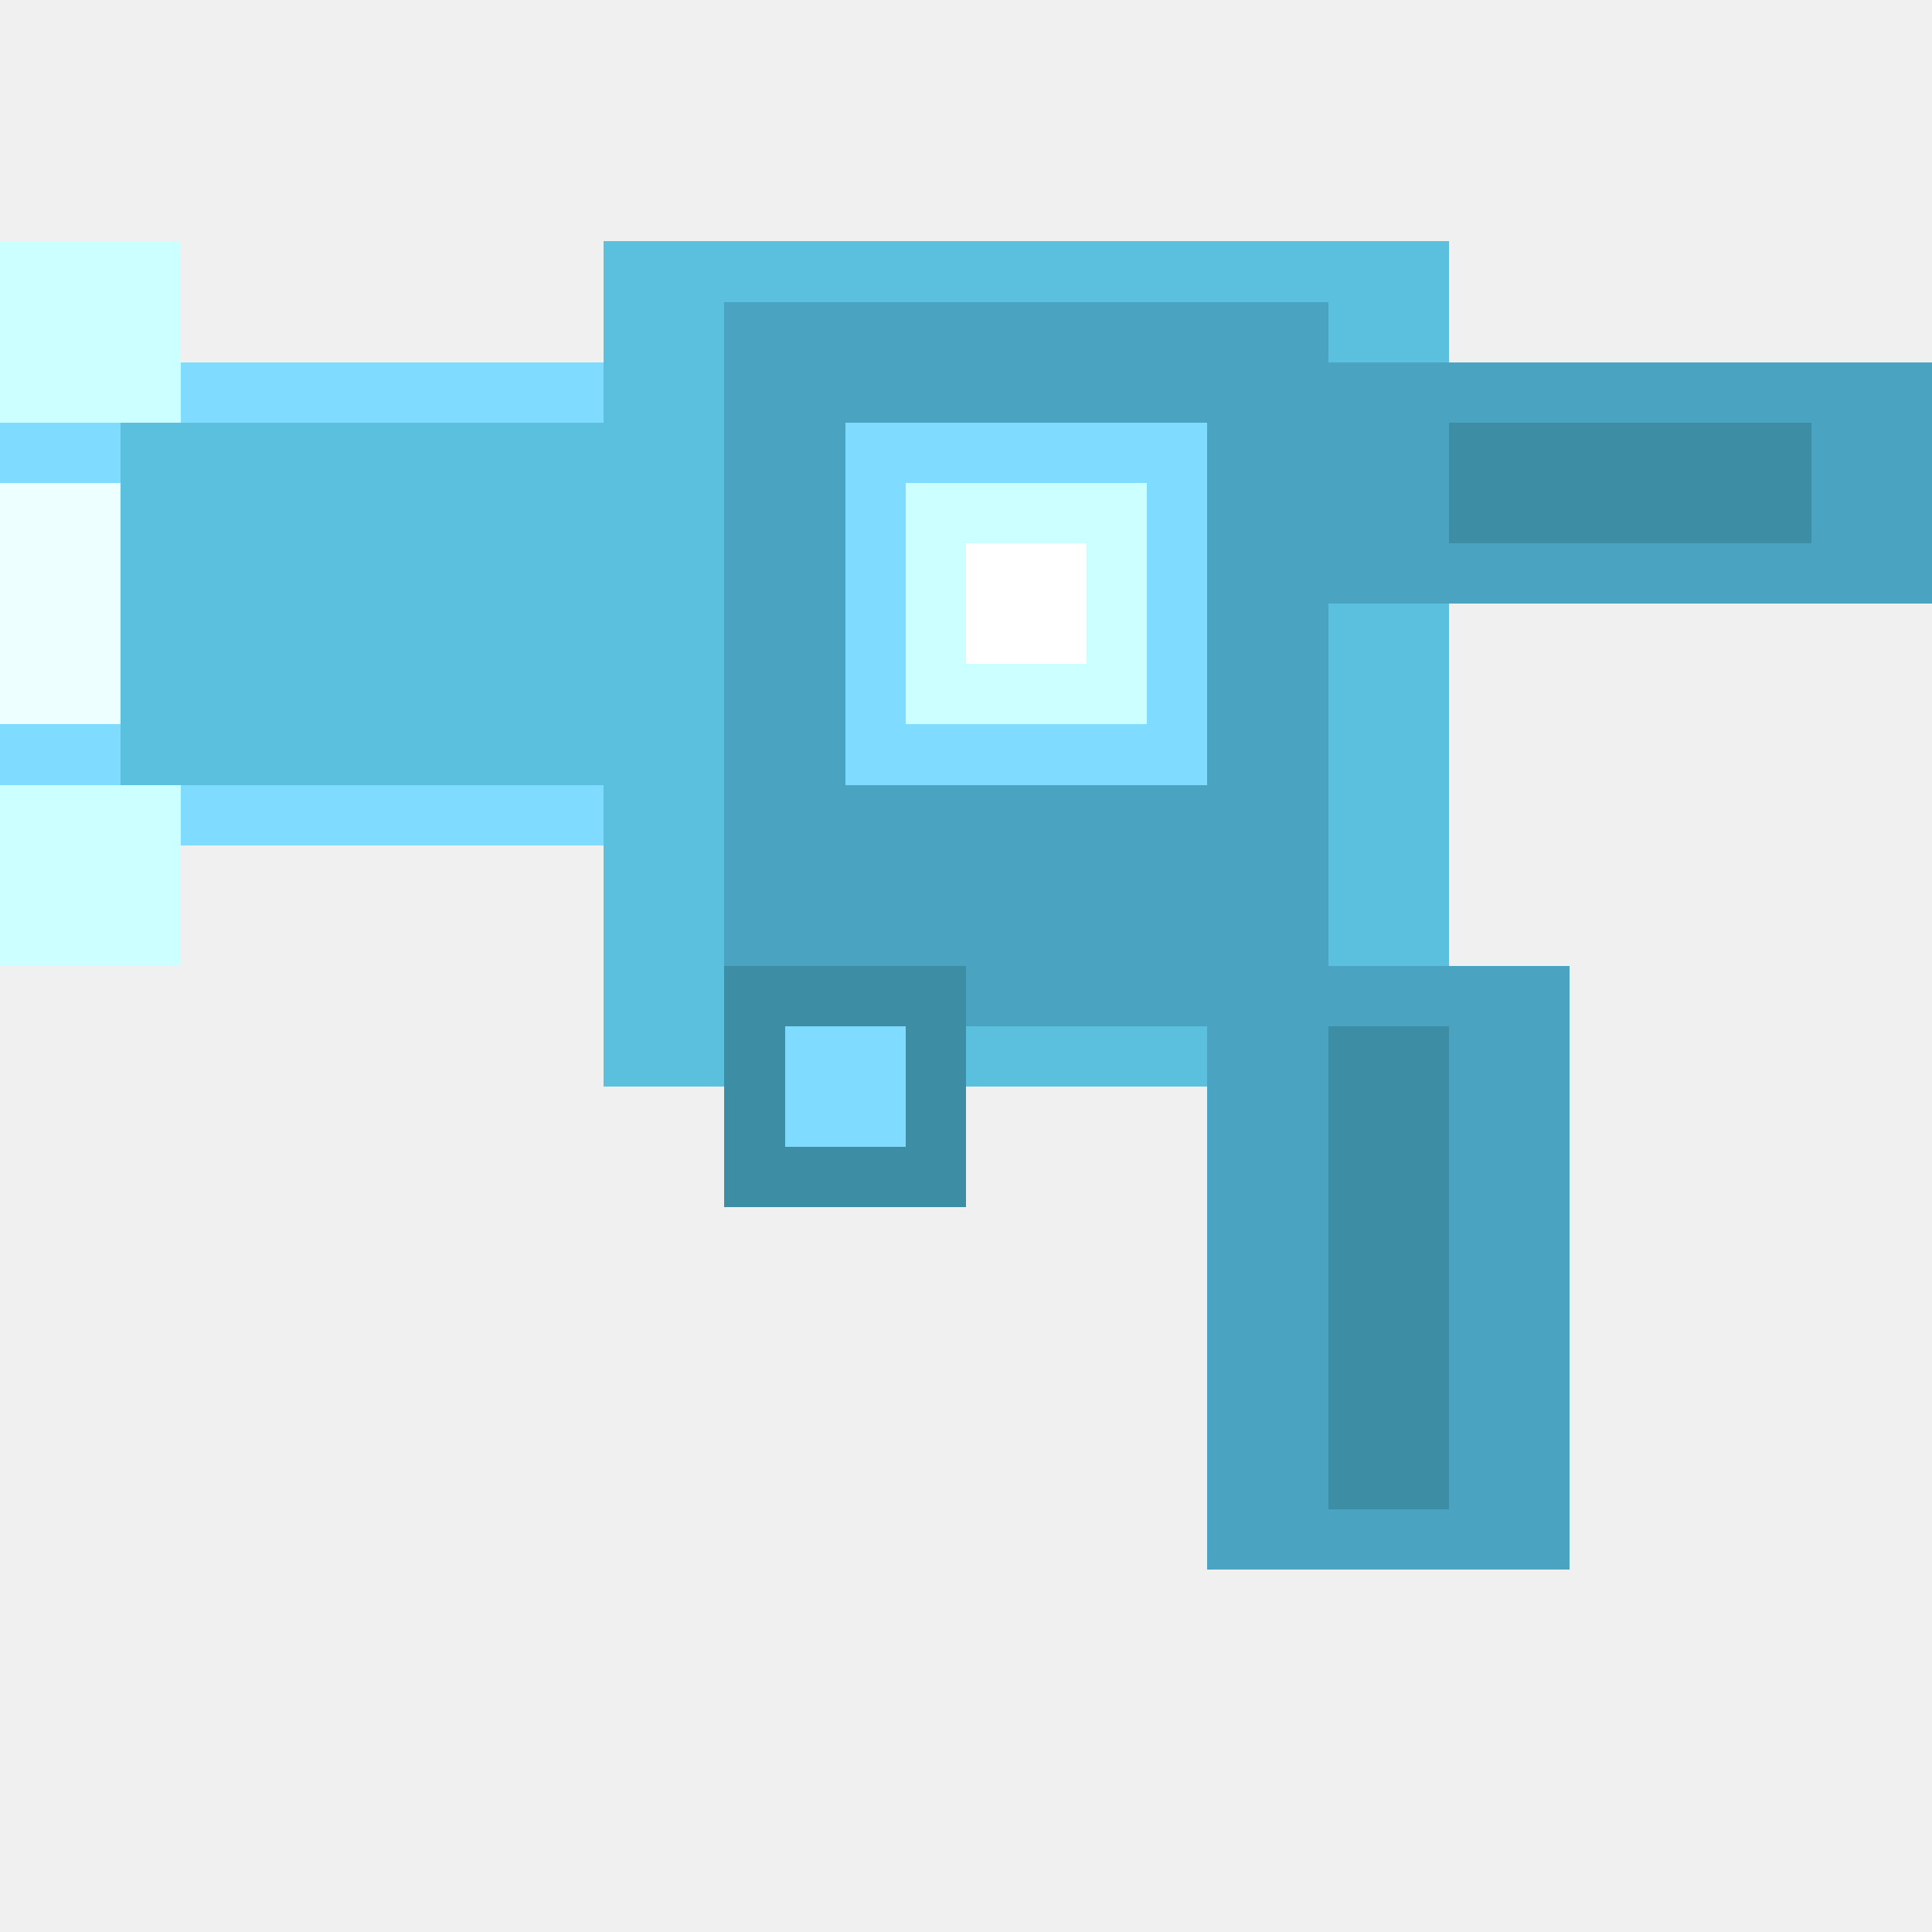
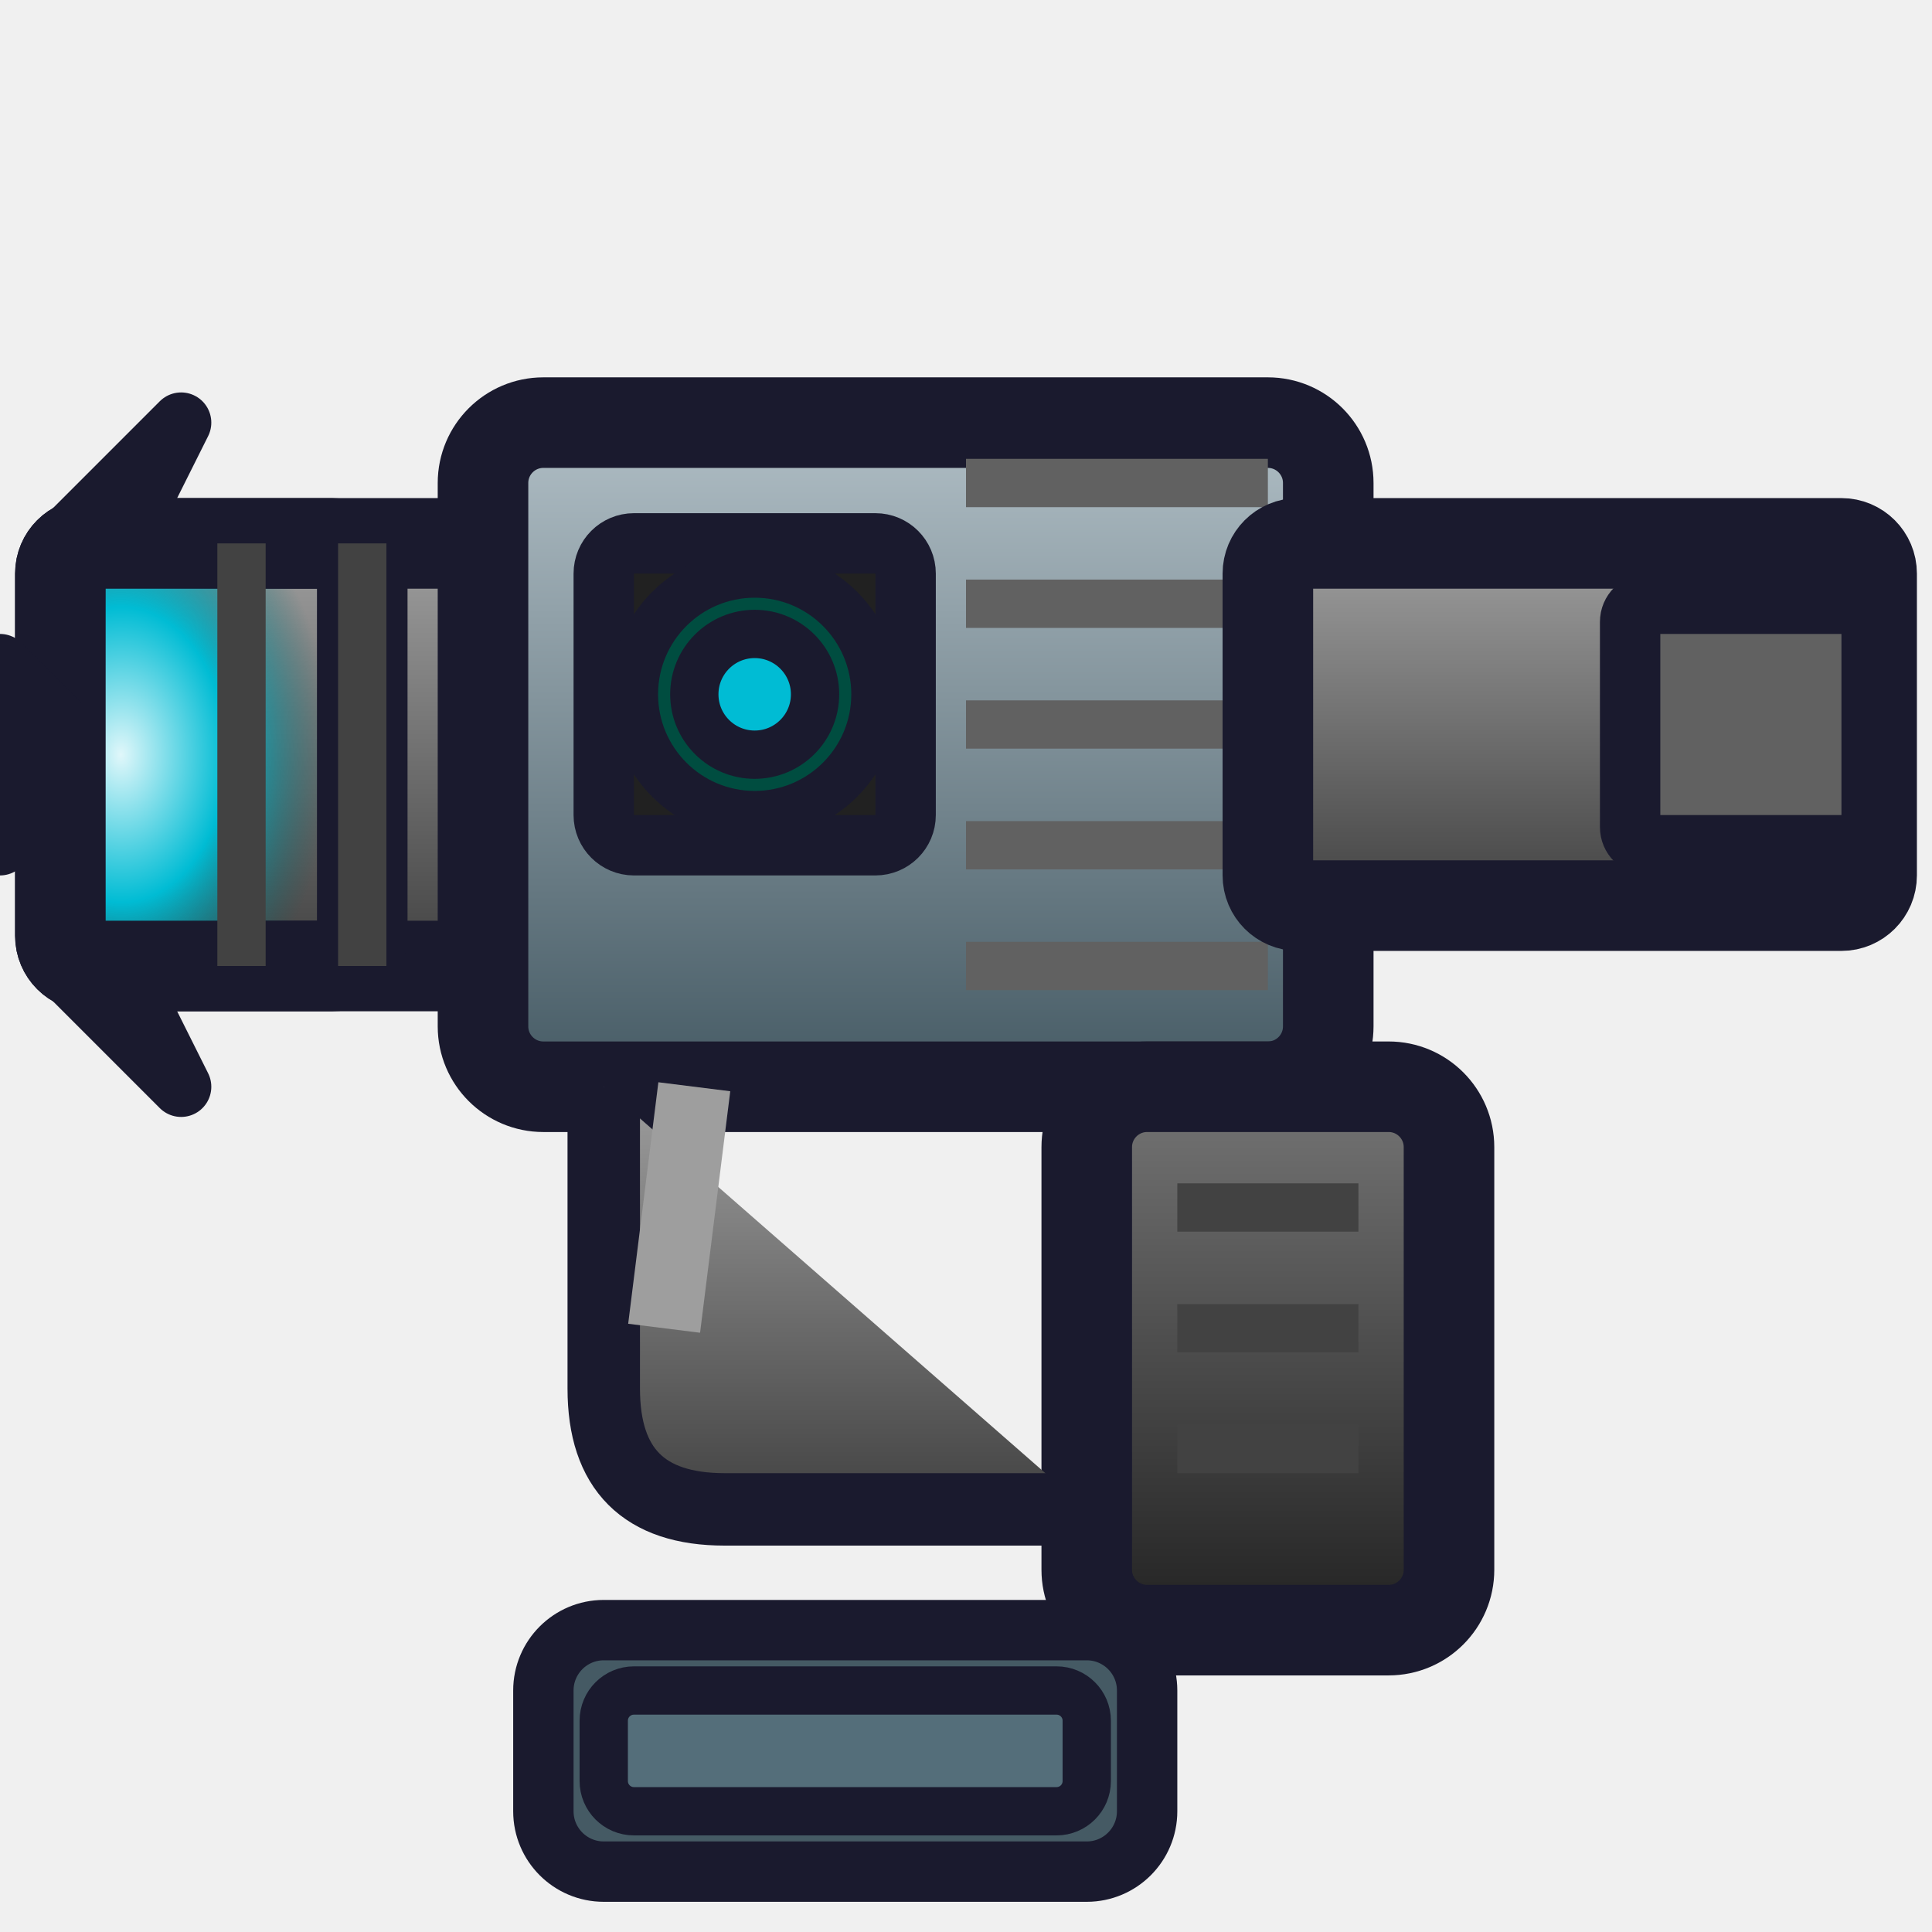
- <svg xmlns="http://www.w3.org/2000/svg" viewBox="0 0 32 32" width="32" height="32" shape-rendering="crispEdges">
-   <rect x="0" y="6" width="12" height="8" fill="#7fdbff" />
-   <rect x="2" y="7" width="8" height="6" fill="#5bc0de" />
-   <rect x="0" y="4" width="3" height="3" fill="#ccffff" />
-   <rect x="0" y="13" width="3" height="3" fill="#ccffff" />
-   <rect x="0" y="8" width="2" height="4" fill="#eeffff" />
-   <rect x="10" y="4" width="14" height="14" fill="#5bc0de" />
-   <rect x="12" y="5" width="10" height="12" fill="#4aa3c0" />
-   <rect x="14" y="7" width="6" height="6" fill="#7fdbff" />
-   <rect x="15" y="8" width="4" height="4" fill="#ccffff" />
-   <rect x="16" y="9" width="2" height="2" fill="#fff" />
-   <rect x="20" y="16" width="6" height="10" fill="#4aa3c0" />
-   <rect x="22" y="17" width="2" height="8" fill="#3d8ea5" />
-   <rect x="22" y="6" width="10" height="4" fill="#4aa3c0" />
-   <rect x="24" y="7" width="6" height="2" fill="#3d8ea5" />
-   <rect x="12" y="16" width="4" height="4" fill="#3d8ea5" />
-   <rect x="13" y="17" width="2" height="2" fill="#7fdbff" />
+ <svg xmlns="http://www.w3.org/2000/svg" viewBox="0 0 32 32" width="32" height="32" shape-rendering="geometricPrecision">
+   <defs>
+     <linearGradient id="cryo_body" x1="0" y1="0" x2="0" y2="1">
+       <stop offset="0%" stop-color="#9e9e9e" />
+       <stop offset="100%" stop-color="#424242" />
+     </linearGradient>
+     <linearGradient id="cryo_tank" x1="0" y1="0" x2="0" y2="1">
+       <stop offset="0%" stop-color="#b0bec5" />
+       <stop offset="100%" stop-color="#455a64" />
+     </linearGradient>
+     <linearGradient id="cryo_grip" x1="0" y1="0" x2="0" y2="1">
+       <stop offset="0%" stop-color="#757575" />
+       <stop offset="100%" stop-color="#212121" />
+     </linearGradient>
+     <radialGradient id="cryo_energy" cx="20%" cy="50%" r="70%">
+       <stop offset="0%" stop-color="#e0f7fa" />
+       <stop offset="50%" stop-color="#00bcd4" />
+       <stop offset="100%" stop-color="#006064" stop-opacity="0" />
+     </radialGradient>
+   </defs>
+   <g stroke="#1a1a2e" stroke-width="1.5" stroke-linejoin="round" fill="none">
+     <rect x="1" y="9" width="8" height="7" rx="0.5" fill="url(#cryo_body)" />
+     <rect x="1" y="9" width="5" height="7" rx="0.5" fill="url(#cryo_energy)" />
+     <polygon points="1,9 3,7 2,9" fill="#b2ebf2" stroke="#1a1a2e" stroke-width="1" />
+     <polygon points="1,16 3,18 2,16" fill="#b2ebf2" stroke="#1a1a2e" stroke-width="1" />
+     <polygon points="1,12 0,11 0,14" fill="#e0f7fa" stroke="#1a1a2e" stroke-width="1" />
+     <line x1="4" y1="9" x2="4" y2="16" stroke="#424242" stroke-width="0.8" />
+     <line x1="6" y1="9" x2="6" y2="16" stroke="#424242" stroke-width="0.8" />
+     <rect x="8" y="7" width="14" height="11" rx="1" fill="url(#cryo_tank)" />
+     <rect x="10" y="9" width="5" height="5" rx="0.5" fill="#212121" stroke-width="1" />
+     <circle cx="12.5" cy="11.5" r="2" fill="#004d40" stroke-width="0.8" />
+     <circle cx="12.5" cy="11.5" r="1" fill="#00bcd4" stroke="#1a1a2e" stroke-width="0.8" />
+     <line x1="16" y1="8" x2="21" y2="8" stroke="#616161" stroke-width="0.8" />
+     <line x1="16" y1="10" x2="21" y2="10" stroke="#616161" stroke-width="0.8" />
+     <line x1="16" y1="12" x2="21" y2="12" stroke="#616161" stroke-width="0.8" />
+     <line x1="16" y1="14" x2="21" y2="14" stroke="#616161" stroke-width="0.8" />
+     <line x1="16" y1="16" x2="21" y2="16" stroke="#616161" stroke-width="0.8" />
+     <rect x="21" y="9" width="10" height="6" rx="0.5" fill="url(#cryo_body)" />
+     <rect x="27" y="10" width="4" height="4" rx="0.3" fill="#616161" stroke-width="1" />
+     <rect x="18" y="18" width="6" height="9" rx="1" fill="url(#cryo_grip)" />
+     <line x1="19.5" y1="20" x2="22.5" y2="20" stroke="#424242" stroke-width="0.8" />
+     <line x1="19.5" y1="22" x2="22.5" y2="22" stroke="#424242" stroke-width="0.8" />
+     <line x1="19.5" y1="24" x2="22.5" y2="24" stroke="#424242" stroke-width="0.8" />
+     <path d="M10 18 L10 23 Q10 25 12 25 L18 25" fill="url(#cryo_body)" stroke-width="1.2" />
+     <line x1="11.5" y1="18" x2="11" y2="22" stroke="#9e9e9e" stroke-width="1.2" />
+     <rect x="9" y="27" width="10" height="4" rx="1" fill="#455a64" stroke-width="1" />
+     <rect x="10" y="28" width="8" height="2" rx="0.5" fill="#546e7a" stroke-width="0.8" />
+   </g>
</svg>
